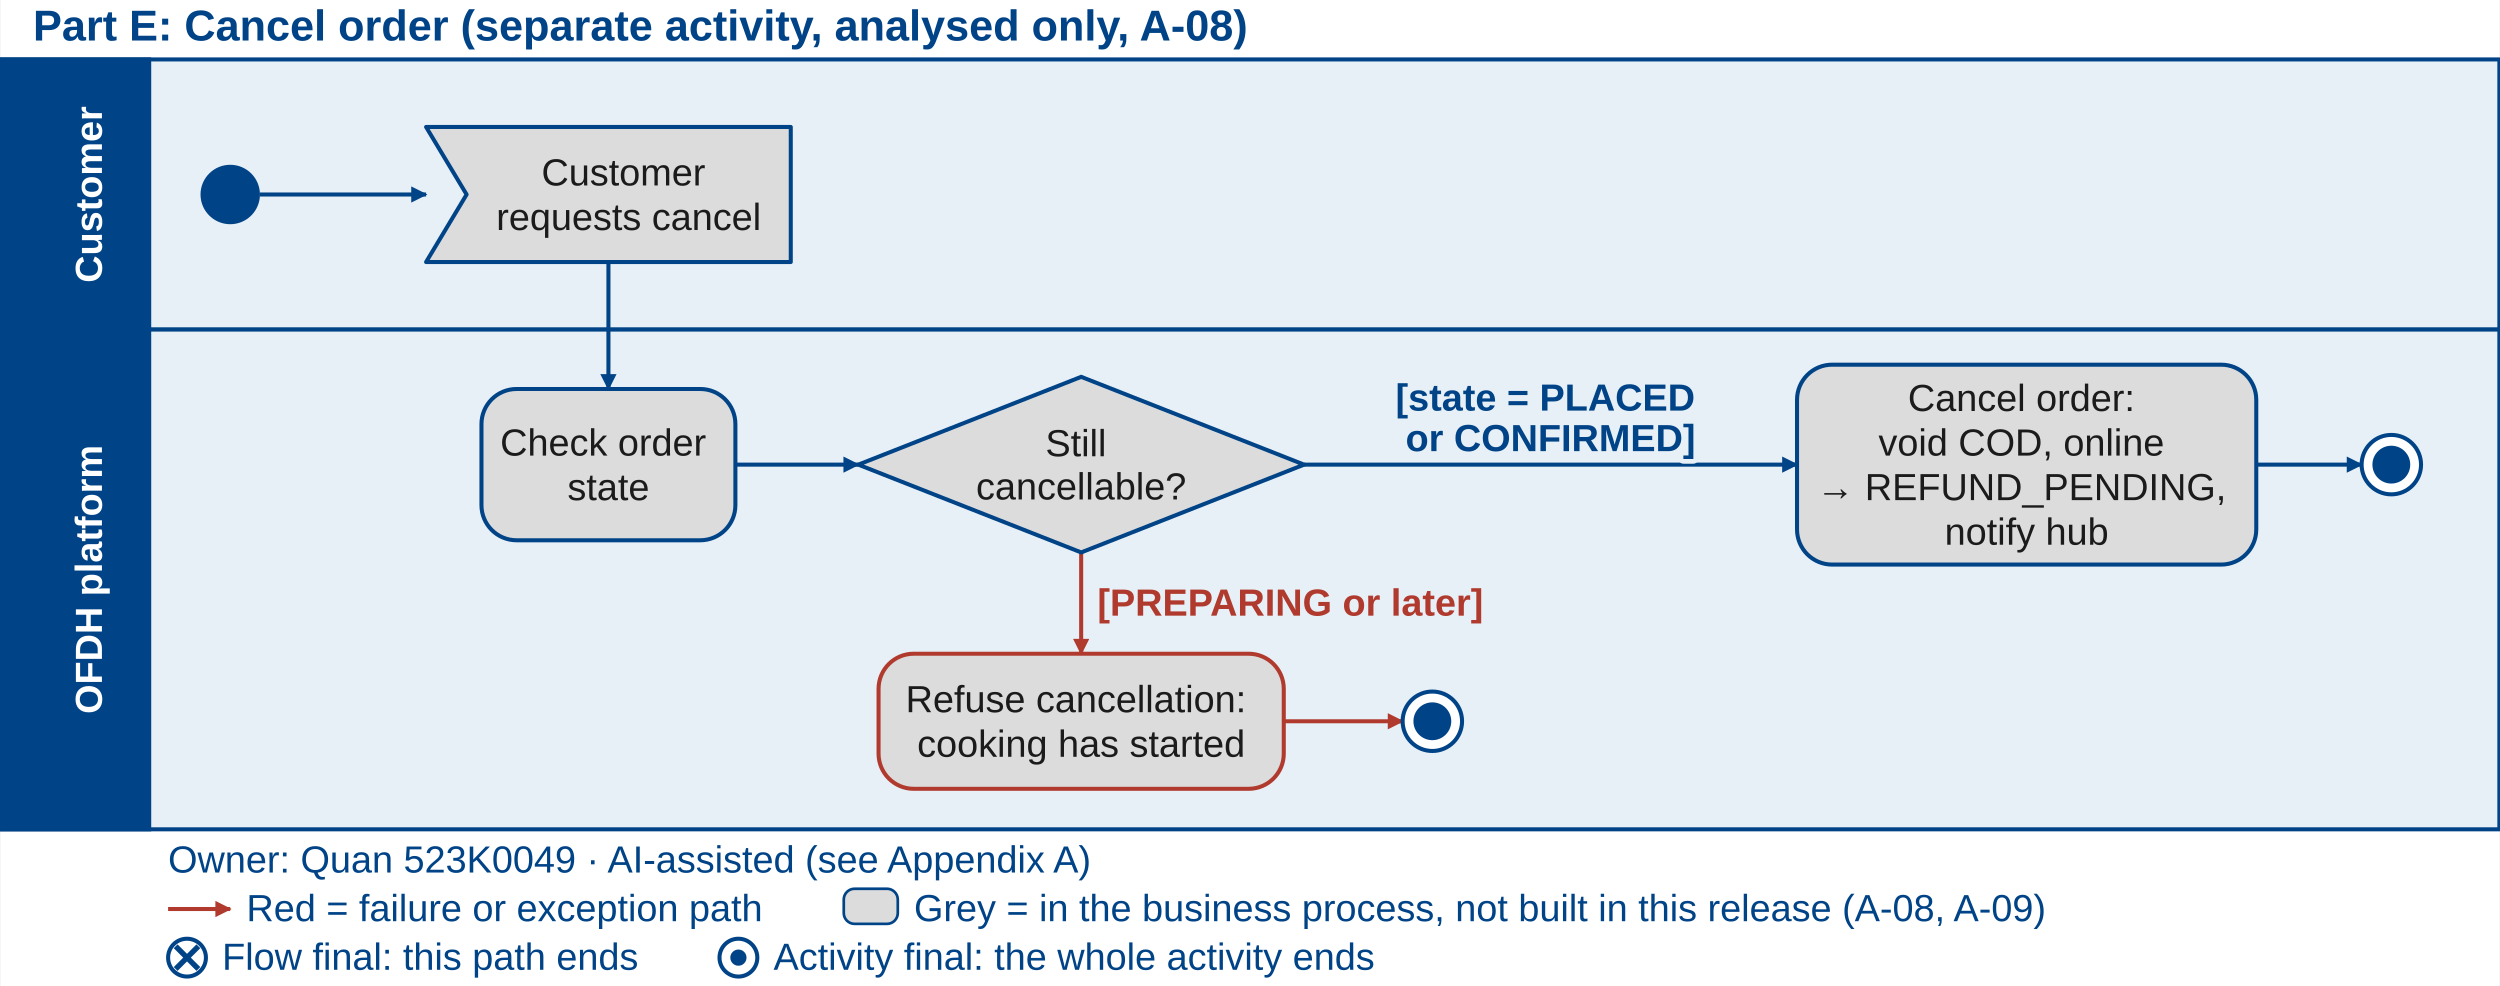
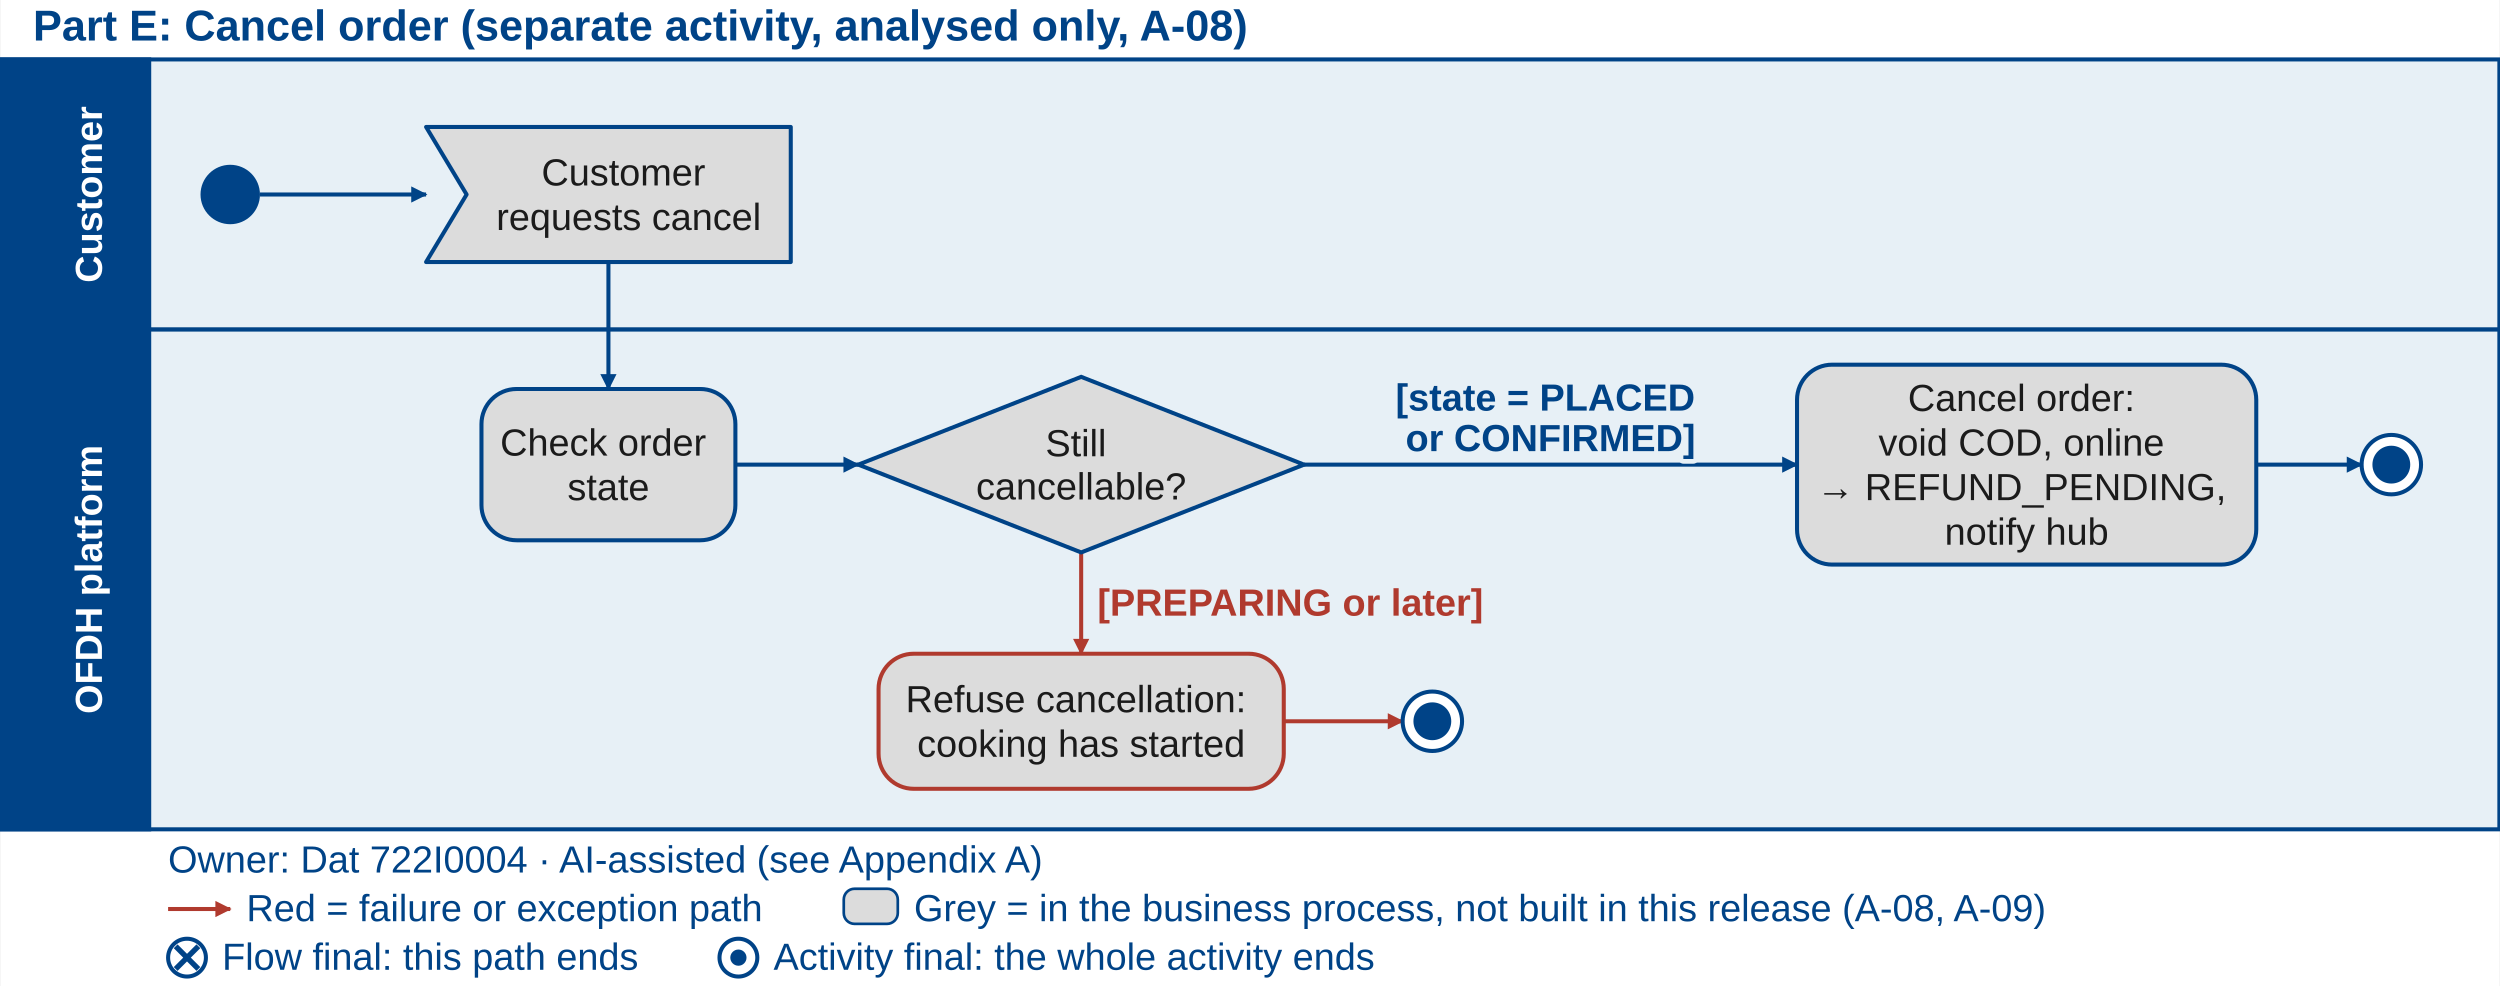
<svg xmlns="http://www.w3.org/2000/svg" width="2500" height="986" viewBox="-20 0 1850 730">
  <defs>
    <marker id="ab" viewBox="0 0 12 12" refX="11" refY="6" markerWidth="12" markerHeight="12" markerUnits="userSpaceOnUse" orient="auto">
      <path d="M0,0 L12,6 L0,12 z" fill="#004387" />
    </marker>
    <marker id="ar" viewBox="0 0 12 12" refX="11" refY="6" markerWidth="12" markerHeight="12" markerUnits="userSpaceOnUse" orient="auto">
      <path d="M0,0 L12,6 L0,12 z" fill="#B03A2E" />
    </marker>
  </defs>
  <rect x="-20" y="0" width="1850" height="730" fill="#FFFFFF" />
  <text x="4" y="30" font-family="Arial, Helvetica, sans-serif" font-size="32" font-weight="bold" fill="#004387">Part E: Cancel order (separate activity, analysed only, A-08)</text>
  <rect x="-20" y="44" width="1850" height="200" fill="#E7F0F6" stroke="#004387" stroke-width="3" />
  <rect x="-20" y="44" width="110" height="200" fill="#004387" stroke="#004387" stroke-width="3" />
  <text transform="translate(45.0,144.0) rotate(-90)" font-family="Arial, Helvetica, sans-serif" font-size="28" font-weight="bold" fill="#FFFFFF" text-anchor="middle">
    <tspan x="0" dy="10.0">Customer</tspan>
  </text>
  <rect x="-20" y="244" width="1850" height="370" fill="#E7F0F6" stroke="#004387" stroke-width="3" />
  <rect x="-20" y="244" width="110" height="370" fill="#004387" stroke="#004387" stroke-width="3" />
  <text transform="translate(45.0,429.0) rotate(-90)" font-family="Arial, Helvetica, sans-serif" font-size="28" font-weight="bold" fill="#FFFFFF" text-anchor="middle">
    <tspan x="0" dy="10.0">OFDH platform</tspan>
  </text>
  <path d="M172.0,144.0 L295.0,144.0" fill="none" stroke="#004387" stroke-width="3" marker-end="url(#ab)" stroke-linejoin="round" />
  <path d="M430.0,194.0 L430.0,288.0" fill="none" stroke="#004387" stroke-width="3" marker-end="url(#ab)" stroke-linejoin="round" />
  <path d="M524.0,344.0 L615.0,344.0" fill="none" stroke="#004387" stroke-width="3" marker-end="url(#ab)" stroke-linejoin="round" />
  <path d="M945.0,344.0 L1310.0,344.0" fill="none" stroke="#004387" stroke-width="3" marker-end="url(#ab)" stroke-linejoin="round" />
  <path d="M780.0,409.0 L780.0,484.0" fill="none" stroke="#B03A2E" stroke-width="3" marker-end="url(#ar)" stroke-linejoin="round" />
  <path d="M1650.0,344.0 L1728.0,344.0" fill="none" stroke="#004387" stroke-width="3" marker-end="url(#ab)" stroke-linejoin="round" />
  <path d="M930.0,534.0 L1018.0,534.0" fill="none" stroke="#B03A2E" stroke-width="3" marker-end="url(#ar)" stroke-linejoin="round" />
  <circle cx="150" cy="144" r="22.0" fill="#004387" />
  <polygon points="295.0,94.0 565.0,94.0 565.0,194.0 295.0,194.0 325.0,144" fill="#DCDCDC" stroke="#004387" stroke-width="3" stroke-linejoin="round" />
  <text x="445.0" y="137.3" font-family="Arial, Helvetica, sans-serif" font-size="28" fill="#1B1B1B" text-anchor="middle" font-weight="normal">
    <tspan x="445.0" dy="0">Customer</tspan>
    <tspan x="445.0" dy="33">requests cancel</tspan>
  </text>
  <rect x="336.0" y="288.0" width="188" height="112" rx="26" fill="#DCDCDC" stroke="#004387" stroke-width="3" />
  <text x="430" y="337.3" font-family="Arial, Helvetica, sans-serif" font-size="28" fill="#1B1B1B" text-anchor="middle" font-weight="normal">
    <tspan x="430" dy="0">Check order</tspan>
    <tspan x="430" dy="33">state</tspan>
  </text>
  <polygon points="780,279.0 945.0,344 780,409.0 615.0,344" fill="#DCDCDC" stroke="#004387" stroke-width="3" />
  <text x="780" y="337.8" font-family="Arial, Helvetica, sans-serif" font-size="28" fill="#1B1B1B" text-anchor="middle" font-weight="normal">
    <tspan x="780" dy="0">Still</tspan>
    <tspan x="780" dy="32">cancellable?</tspan>
  </text>
  <rect x="1310.0" y="270.0" width="340" height="148" rx="26" fill="#DCDCDC" stroke="#004387" stroke-width="3" />
  <text x="1480" y="304.3" font-family="Arial, Helvetica, sans-serif" font-size="28" fill="#1B1B1B" text-anchor="middle" font-weight="normal">
    <tspan x="1480" dy="0">Cancel order:</tspan>
    <tspan x="1480" dy="33">void COD, online</tspan>
    <tspan x="1480" dy="33">→ REFUND_PENDING,</tspan>
    <tspan x="1480" dy="33">notify hub</tspan>
  </text>
  <circle cx="1750" cy="344" r="22.0" fill="#FFFFFF" stroke="#004387" stroke-width="3" />
  <circle cx="1750" cy="344" r="14.0" fill="#004387" />
  <rect x="630.0" y="484.0" width="300" height="100" rx="26" fill="#DCDCDC" stroke="#B03A2E" stroke-width="3" />
  <text x="780" y="527.3" font-family="Arial, Helvetica, sans-serif" font-size="28" fill="#1B1B1B" text-anchor="middle" font-weight="normal">
    <tspan x="780" dy="0">Refuse cancellation:</tspan>
    <tspan x="780" dy="33">cooking has started</tspan>
  </text>
  <circle cx="1040" cy="534" r="22.0" fill="#FFFFFF" stroke="#004387" stroke-width="3" />
  <circle cx="1040" cy="534" r="14.0" fill="#004387" />
  <text x="1127.5" y="304.0" font-family="Arial, Helvetica, sans-serif" font-size="28" font-weight="bold" fill="#004387" text-anchor="middle" stroke="#E7F0F6" stroke-width="7" stroke-linejoin="round" paint-order="stroke">
    <tspan x="1127.5" dy="0">[state = PLACED</tspan>
    <tspan x="1127.5" dy="30">or CONFIRMED]</tspan>
  </text>
  <text x="792.0" y="455.8" font-family="Arial, Helvetica, sans-serif" font-size="28" font-weight="bold" fill="#B03A2E" text-anchor="start" stroke="#E7F0F6" stroke-width="7" stroke-linejoin="round" paint-order="stroke">
    <tspan x="792.0" dy="0">[PREPARING or later]</tspan>
  </text>
-   <text x="104" y="646" font-family="Arial, Helvetica, sans-serif" font-size="28" fill="#004387">Owner: Quan 523K0049 · AI-assisted (see Appendix A)</text>
+   <text x="104" y="646" font-family="Arial, Helvetica, sans-serif" font-size="28" fill="#004387">Owner: Dat 722I0004 · AI-assisted (see Appendix A)</text>
  <path d="M104,673 L150,673" stroke="#B03A2E" stroke-width="3" marker-end="url(#ar)" />
  <text x="162" y="682" font-family="Arial, Helvetica, sans-serif" font-size="28" fill="#004387">Red = failure or exception path</text>
  <rect x="604.234" y="658" width="40" height="26" rx="8" fill="#DCDCDC" stroke="#004387" stroke-width="2" />
  <text x="656.234" y="682" font-family="Arial, Helvetica, sans-serif" font-size="28" fill="#004387">Grey = in the business process, not built in this release (A-08, A-09)</text>
  <circle cx="118" cy="709" r="14" fill="#FFFFFF" stroke="#004387" stroke-width="3" />
  <path d="M109.6,700.6 L126.4,717.4 M109.6,717.4 L126.4,700.6" stroke="#004387" stroke-width="4" />
  <text x="144" y="718" font-family="Arial, Helvetica, sans-serif" font-size="28" fill="#004387">Flow final: this path ends</text>
  <circle cx="526.234" cy="709" r="14" fill="#FFFFFF" stroke="#004387" stroke-width="3" />
  <circle cx="526.234" cy="709" r="6" fill="#004387" />
  <text x="552.234" y="718" font-family="Arial, Helvetica, sans-serif" font-size="28" fill="#004387">Activity final: the whole activity ends</text>
</svg>
